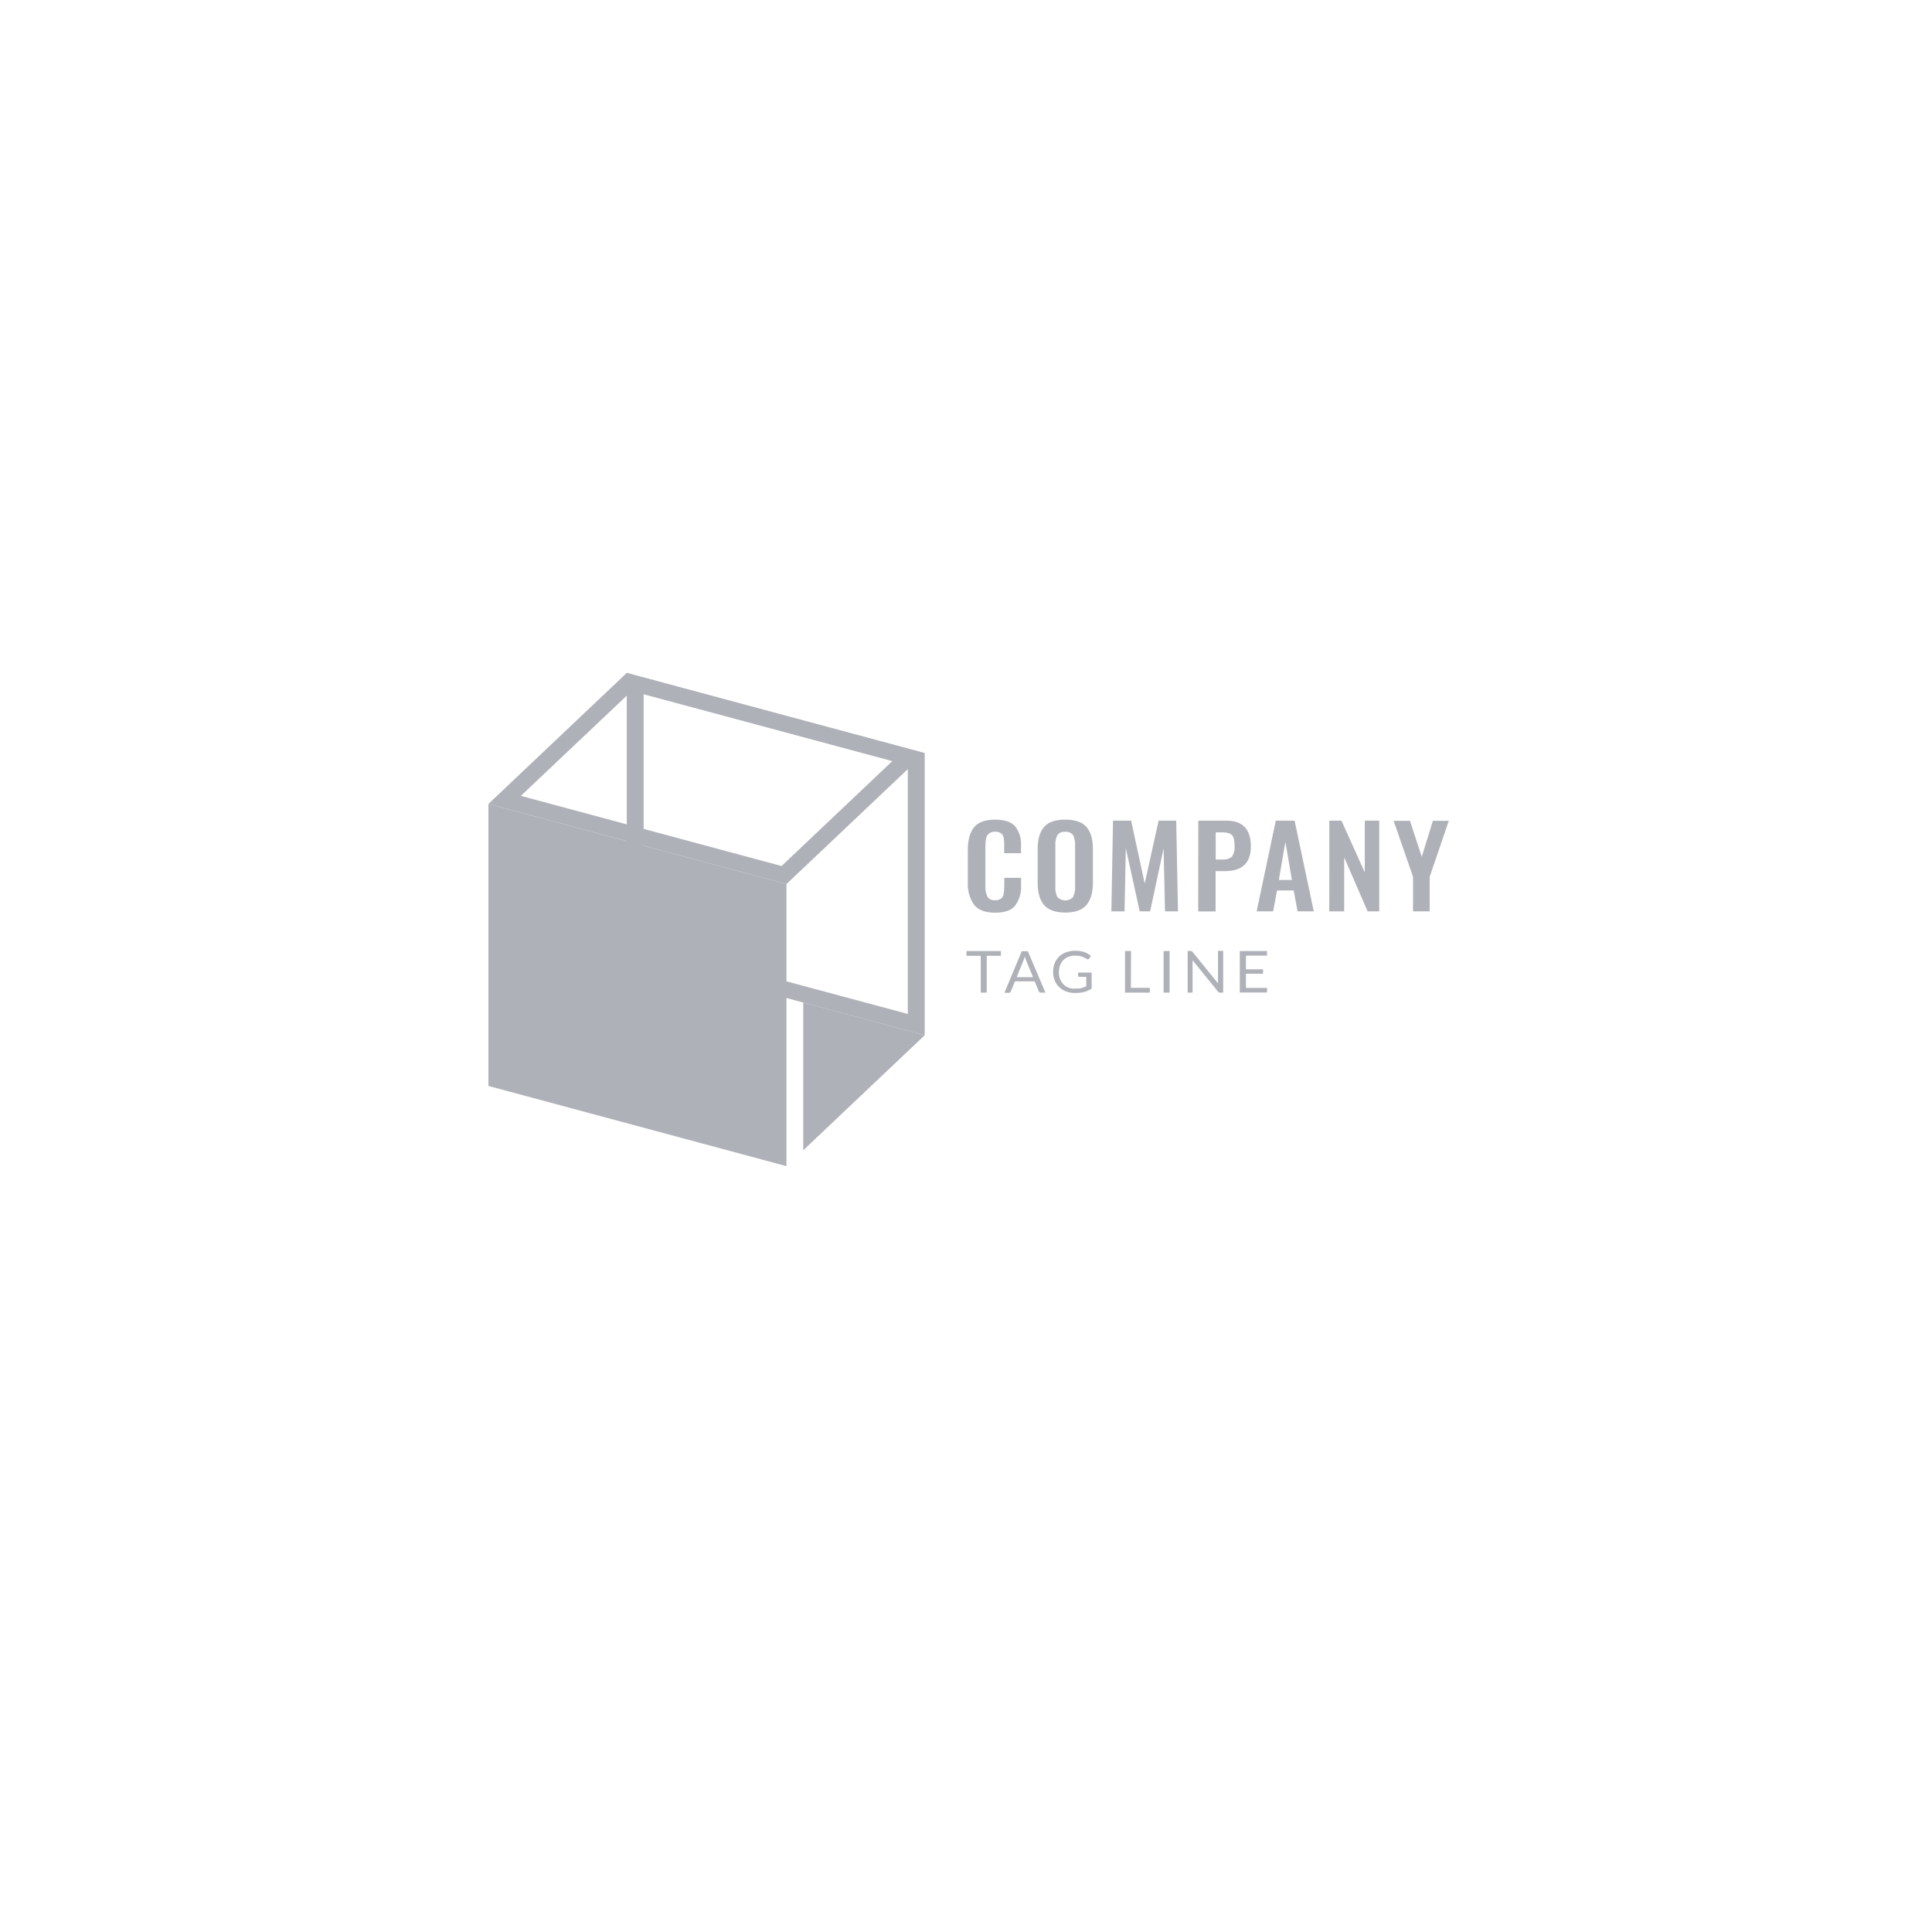
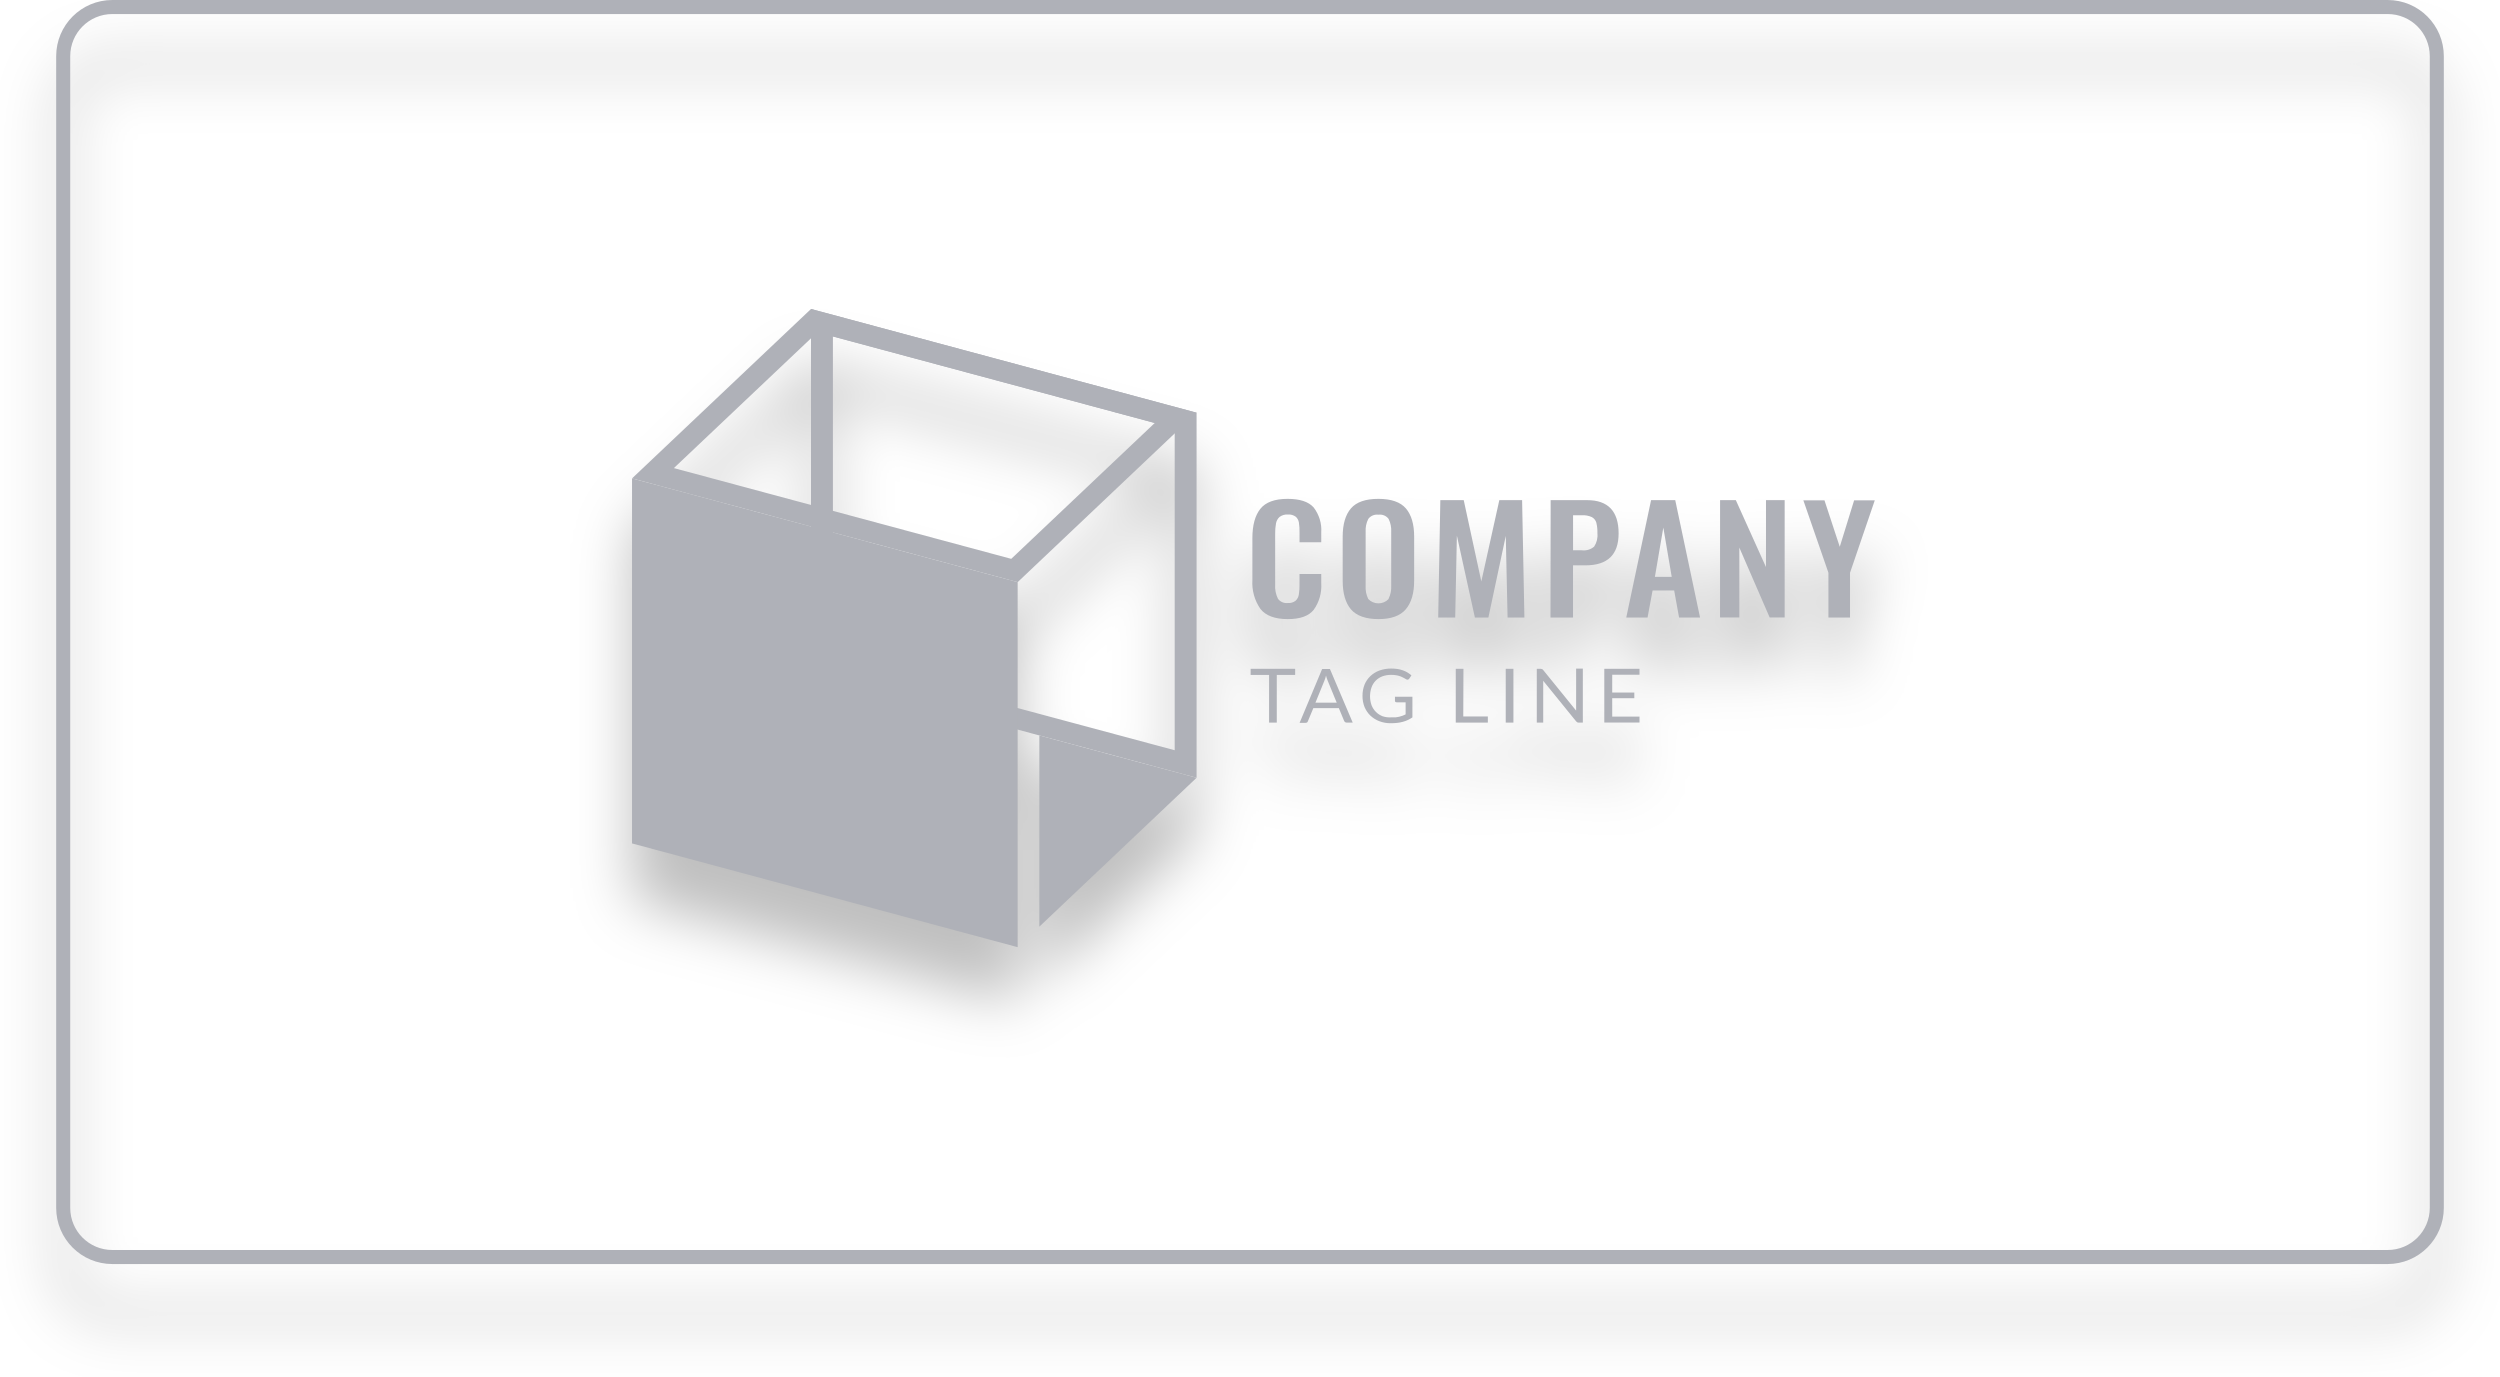
- <svg xmlns="http://www.w3.org/2000/svg" version="1.1" width="32" height="32" viewBox="0 0 32 32">
-   <path fill="#afb1b8" d="M16.133 14.985c-0.075-0.11-0.111-0.239-0.103-0.37v-0.536c0-0.164 0.034-0.289 0.102-0.375s0.185-0.128 0.35-0.128c0.156 0 0.266 0.036 0.331 0.109 0.071 0.093 0.106 0.206 0.098 0.321v0.126h-0.278v-0.128c0.001-0.042-0.002-0.084-0.008-0.125-0.004-0.028-0.018-0.054-0.040-0.074-0.029-0.021-0.065-0.032-0.101-0.029-0.038-0.003-0.076 0.008-0.106 0.031-0.024 0.022-0.040 0.051-0.046 0.082-0.008 0.044-0.012 0.088-0.011 0.133v0.651c-0.004 0.063 0.008 0.126 0.036 0.183 0.014 0.019 0.033 0.035 0.056 0.044s0.047 0.013 0.072 0.010c0.036 0.003 0.071-0.008 0.099-0.029 0.023-0.021 0.037-0.049 0.041-0.079 0.006-0.043 0.009-0.087 0.009-0.13v-0.132h0.278v0.121c0.008 0.119-0.026 0.238-0.096 0.337-0.064 0.080-0.173 0.119-0.333 0.119s-0.281-0.043-0.35-0.131z" />
-   <path fill="#afb1b8" d="M17.292 14.99c-0.070-0.083-0.105-0.205-0.105-0.366v-0.564c0-0.159 0.035-0.28 0.105-0.362s0.188-0.123 0.353-0.122c0.164 0 0.281 0.041 0.351 0.122s0.106 0.202 0.106 0.362v0.564c0 0.159-0.036 0.281-0.107 0.365s-0.188 0.126-0.35 0.126-0.282-0.043-0.353-0.125zM17.774 14.855c0.025-0.052 0.037-0.11 0.033-0.167v-0.691c0.003-0.056-0.008-0.112-0.033-0.164-0.014-0.020-0.034-0.035-0.057-0.045s-0.048-0.013-0.073-0.010c-0.025-0.003-0.050 0-0.074 0.010s-0.043 0.025-0.057 0.045c-0.025 0.051-0.037 0.107-0.033 0.164v0.694c-0.003 0.057 0.008 0.115 0.033 0.167 0.016 0.018 0.036 0.032 0.059 0.041s0.047 0.015 0.072 0.015c0.025 0 0.049-0.005 0.072-0.015s0.042-0.024 0.059-0.041v-0.003z" />
-   <path fill="#afb1b8" d="M18.436 13.593h0.299l0.225 1.041 0.23-1.041h0.292l0.029 1.502h-0.215l-0.023-1.044-0.223 1.044h-0.173l-0.23-1.048-0.021 1.048h-0.218l0.027-1.502z" />
-   <path fill="#afb1b8" d="M19.848 13.593h0.467c0.269 0 0.403 0.142 0.403 0.427 0 0.272-0.141 0.408-0.425 0.408h-0.159v0.668h-0.288l0.002-1.502zM20.247 14.235c0.028 0.003 0.057 0.001 0.085-0.007s0.052-0.022 0.074-0.040c0.033-0.051 0.048-0.11 0.042-0.17 0.001-0.046-0.003-0.092-0.014-0.136-0.004-0.015-0.011-0.029-0.021-0.041s-0.022-0.023-0.036-0.030c-0.040-0.018-0.084-0.026-0.129-0.024h-0.112v0.449h0.112z" />
-   <path fill="#afb1b8" d="M21.134 13.593h0.309l0.317 1.502h-0.269l-0.063-0.346h-0.276l-0.065 0.346h-0.273l0.317-1.502zM21.398 14.575l-0.108-0.63-0.108 0.63h0.216z" />
-   <path fill="#afb1b8" d="M22.017 13.593h0.202l0.386 0.857v-0.857h0.239v1.502h-0.192l-0.388-0.894v0.894h-0.247l0.001-1.502z" />
-   <path fill="#afb1b8" d="M23.404 14.522l-0.321-0.927h0.27l0.196 0.596 0.184-0.596h0.264l-0.317 0.927v0.573h-0.276v-0.573z" />
-   <path fill="#afb1b8" d="M16.578 15.752v0.079h-0.235v0.61h-0.099v-0.61h-0.236v-0.079h0.57z" />
-   <path fill="#afb1b8" d="M17.315 16.441h-0.076c-0.008 0-0.015-0.002-0.021-0.007s-0.010-0.009-0.013-0.016l-0.068-0.164h-0.326l-0.068 0.164c-0.002 0.007-0.005 0.013-0.010 0.019-0.006 0.005-0.014 0.007-0.021 0.007h-0.076l0.288-0.689h0.1l0.292 0.686zM16.838 16.185h0.272l-0.115-0.28c-0.009-0.021-0.016-0.043-0.021-0.065-0.004 0.013-0.007 0.026-0.011 0.037l-0.010 0.029-0.114 0.28z" />
-   <path fill="#afb1b8" d="M17.812 16.373c0.018 0.001 0.036 0.001 0.054 0 0.016-0.002 0.031-0.004 0.046-0.008s0.028-0.007 0.041-0.013c0.013-0.005 0.025-0.011 0.039-0.017v-0.155h-0.115c-0.003 0-0.006-0-0.008-0.001s-0.005-0.002-0.007-0.004c-0.002-0.002-0.003-0.003-0.004-0.006s-0.001-0.005-0.001-0.007v-0.053h0.224v0.264c-0.018 0.012-0.038 0.023-0.058 0.033s-0.042 0.017-0.064 0.023c-0.024 0.007-0.048 0.011-0.072 0.014-0.028 0.003-0.056 0.004-0.084 0.004-0.050 0-0.099-0.008-0.145-0.026-0.043-0.016-0.082-0.041-0.115-0.072s-0.057-0.068-0.074-0.109c-0.018-0.046-0.027-0.094-0.026-0.143-0.001-0.049 0.008-0.098 0.026-0.144 0.017-0.041 0.042-0.078 0.074-0.109s0.072-0.055 0.115-0.071c0.049-0.018 0.102-0.026 0.154-0.026 0.027-0 0.054 0.002 0.080 0.006 0.023 0.004 0.046 0.009 0.069 0.017 0.020 0.007 0.039 0.016 0.058 0.027s0.035 0.023 0.050 0.036l-0.028 0.043c-0.002 0.004-0.005 0.007-0.009 0.009s-0.008 0.004-0.013 0.004c-0.006-0-0.013-0.002-0.018-0.005-0.009-0.004-0.018-0.010-0.028-0.016-0.012-0.007-0.025-0.013-0.039-0.019-0.017-0.007-0.035-0.012-0.053-0.015-0.024-0.004-0.049-0.006-0.073-0.006-0.038-0-0.076 0.006-0.111 0.019-0.032 0.012-0.061 0.031-0.085 0.055-0.024 0.025-0.042 0.054-0.054 0.086-0.026 0.075-0.026 0.155 0 0.23 0.013 0.032 0.032 0.062 0.058 0.087 0.024 0.024 0.052 0.042 0.084 0.055 0.037 0.012 0.075 0.017 0.114 0.014z" />
-   <path fill="#afb1b8" d="M18.73 16.362h0.315v0.079h-0.411v-0.689h0.099l-0.002 0.61z" />
-   <path fill="#afb1b8" d="M19.372 16.441h-0.099v-0.689h0.099v0.689z" />
-   <path fill="#afb1b8" d="M19.738 15.755c0.006 0.003 0.011 0.007 0.015 0.013l0.421 0.519c-0.001-0.008-0.001-0.016 0-0.025s0-0.015 0-0.022v-0.491h0.086v0.692h-0.050c-0.007 0.001-0.015-0.001-0.021-0.004s-0.011-0.008-0.015-0.013l-0.421-0.519c0 0.008 0 0.016 0 0.023s0 0.015 0 0.021v0.491h-0.082v-0.689h0.051c0.006 0 0.011 0.001 0.016 0.003z" />
-   <path fill="#afb1b8" d="M20.986 15.752v0.076h-0.349v0.227h0.283v0.073h-0.283v0.235h0.349v0.076h-0.451v-0.687h0.451z" />
-   <path fill="#afb1b8" d="M10.661 11.497l4.375 1.176v4.121l-4.375-1.175v-4.121zM10.381 11.146v4.673l4.935 1.327v-4.672l-4.935-1.328z" />
-   <path fill="#afb1b8" d="M13.026 19.315l-4.936-1.328v-4.672l4.936 1.328v4.673z" />
-   <path fill="#afb1b8" d="M10.463 11.444l4.318 1.161-1.836 1.739-4.318-1.162 1.837-1.738zM10.381 11.146l-2.291 2.169 4.936 1.328 2.29-2.169-4.935-1.328z" />
-   <path fill="#afb1b8" d="M13.304 19.052l2.013-1.906-2.013-0.542v2.447z" />
+ <svg xmlns="http://www.w3.org/2000/svg" width="178" height="98" fill="none">
+   <g filter="url(#filter0_d)">
+     <rect x="4.5" y=".5" width="169" height="89" rx="3.5" stroke="#AFB1B8" />
+     <path d="M89.74 43.353a3.259 3.259 0 01-.57-2.057v-2.983c0-.914.189-1.609.567-2.084.378-.475 1.028-.712 1.949-.71.865 0 1.48.202 1.843.607.396.516.589 1.147.544 1.784v.7h-1.547v-.71a3.961 3.961 0 00-.045-.694.69.69 0 00-.221-.413.836.836 0 00-.561-.16.886.886 0 00-.59.17.81.81 0 00-.256.455c-.045.243-.065.49-.061.737v3.62c-.025.349.043.698.198 1.016a.734.734 0 00.31.246.78.78 0 00.399.058.788.788 0 00.548-.164.748.748 0 00.23-.44c.037-.24.053-.483.048-.725v-.735h1.548v.67a2.914 2.914 0 01-.535 1.876c-.355.443-.961.664-1.852.664-.891 0-1.564-.236-1.946-.728zM96.186 43.384c-.391-.465-.587-1.141-.587-2.036V38.21c0-.886.196-1.556.587-2.011.39-.455 1.044-.682 1.961-.68.91 0 1.56.227 1.952.68.391.455.589 1.125.589 2.011v3.138c0 .886-.198 1.565-.596 2.033-.397.467-1.044.7-1.945.7-.9 0-1.567-.236-1.961-.697zm2.682-.753c.14-.29.204-.61.186-.928V37.86a1.843 1.843 0 00-.183-.91.738.738 0 00-.316-.25.784.784 0 00-.408-.053.794.794 0 00-.41.054.75.75 0 00-.317.25c-.141.283-.205.596-.186.91v3.859c-.02.32.044.638.186.928a.96.96 0 00.326.23 1.008 1.008 0 00.796 0 .96.96 0 00.326-.23v-.018zM102.551 35.61h1.666l1.253 5.79 1.282-5.79h1.622l.163 8.356h-1.198l-.128-5.807-1.238 5.807h-.961l-1.282-5.828-.119 5.828H102.4l.151-8.355zM110.406 35.61h2.596c1.496 0 2.243.791 2.243 2.373 0 1.515-.787 2.271-2.362 2.27h-.884v3.713h-1.603l.01-8.355zm2.218 3.571c.158.02.319.006.471-.04.152-.045.292-.122.41-.224.184-.282.265-.613.231-.943a2.85 2.85 0 00-.077-.758.635.635 0 00-.118-.23.676.676 0 00-.202-.168 1.532 1.532 0 00-.715-.133h-.622v2.496h.622zM117.556 35.61h1.721l1.766 8.356h-1.494l-.349-1.927h-1.535l-.359 1.927h-1.516l1.766-8.355zm1.471 5.462l-.599-3.508-.6 3.508h1.199zM122.469 35.61h1.122l2.147 4.767V35.61h1.33v8.355h-1.067l-2.16-4.976v4.976h-1.375l.003-8.355zM130.184 40.78l-1.786-5.158h1.504l1.089 3.313 1.023-3.313h1.471l-1.763 5.158v3.186h-1.538V40.78zM92.215 47.619v.437h-1.308v3.395h-.548v-3.395h-1.314v-.437h3.17zM96.314 51.451h-.423a.177.177 0 01-.119-.036.196.196 0 01-.07-.088l-.378-.91H93.51l-.378.91a.258.258 0 01-.058.103.183.183 0 01-.119.036h-.423l1.603-3.831h.557l1.622 3.816zm-2.654-1.423h1.513l-.64-1.56a2.964 2.964 0 01-.12-.36l-.06.203-.058.16-.635 1.557zM99.077 51.075c.1.005.2.005.3 0 .088-.009.173-.024.257-.046a1.82 1.82 0 00.231-.07c.07-.027.141-.06.215-.094v-.861h-.641a.12.12 0 01-.087-.03.087.087 0 01-.032-.07v-.295h1.244v1.469a2.207 2.207 0 01-.676.313 2.655 2.655 0 01-.401.078 4.459 4.459 0 01-.468.025 2.252 2.252 0 01-.808-.143 1.937 1.937 0 01-.64-.4 1.849 1.849 0 01-.414-.607 2.076 2.076 0 01-.147-.795 2.155 2.155 0 01.144-.801c.092-.228.233-.434.413-.607.183-.173.401-.308.641-.398.275-.098.566-.146.859-.143.15 0 .298.011.446.034.13.02.258.053.38.097.113.04.22.09.321.152.099.06.192.127.279.2l-.154.237a.14.14 0 01-.052.052.15.15 0 01-.073.02.195.195 0 01-.099-.03 1.975 1.975 0 01-.157-.09 1.372 1.372 0 00-.215-.104 1.873 1.873 0 00-.295-.085 2.255 2.255 0 00-.407-.033 1.743 1.743 0 00-.618.106 1.337 1.337 0 00-.471.303c-.133.138-.235.3-.298.477a1.954 1.954 0 000 1.277c.07.18.179.345.32.483.132.131.291.234.468.303.204.066.42.092.635.076zM104.185 51.014h1.75v.437h-2.285v-3.832h.548l-.013 3.395zM107.756 51.45h-.548V47.62h.548v3.832zM109.794 47.637a.27.27 0 01.083.07l2.343 2.889a1.036 1.036 0 010-.137v-2.855h.478v3.847h-.276a.242.242 0 01-.119-.021.318.318 0 01-.086-.073l-2.34-2.885v2.979h-.458V47.62h.285c.031 0 .062.006.09.018zM116.732 47.619v.422h-1.942v1.265h1.574v.406h-1.574v1.308h1.942v.422h-2.506v-3.823h2.506zM59.303 23.954l24.335 6.541v22.922L59.303 46.88V23.954zM57.743 22v25.992l27.453 7.382v-25.99L57.743 22z" fill="#AFB1B8" />
+     <path d="M72.457 67.44L45 60.052v-25.99l27.457 7.385V67.44z" fill="#AFB1B8" />
+     <path d="M58.198 23.66l24.018 6.459L72 39.79l-24.02-6.462 10.217-9.67zM57.743 22L45 34.063l27.457 7.385 12.739-12.063L57.743 22zM74.001 65.978l11.195-10.6-11.195-3.013v13.613z" fill="#AFB1B8" />
+   </g>
+   <defs>
+     <filter id="filter0_d" x="0" y="0" width="178" height="98" filterUnits="userSpaceOnUse" color-interpolation-filters="sRGB">
+       <feFlood flood-opacity="0" result="BackgroundImageFix" />
+       <feColorMatrix in="SourceAlpha" values="0 0 0 0 0 0 0 0 0 0 0 0 0 0 0 0 0 0 127 0" />
+       <feOffset dy="4" />
+       <feGaussianBlur stdDeviation="2" />
+       <feColorMatrix values="0 0 0 0 0 0 0 0 0 0 0 0 0 0 0 0 0 0 0.25 0" />
+       <feBlend in2="BackgroundImageFix" result="effect1_dropShadow" />
+       <feBlend in="SourceGraphic" in2="effect1_dropShadow" result="shape" />
+     </filter>
+   </defs>
</svg>
